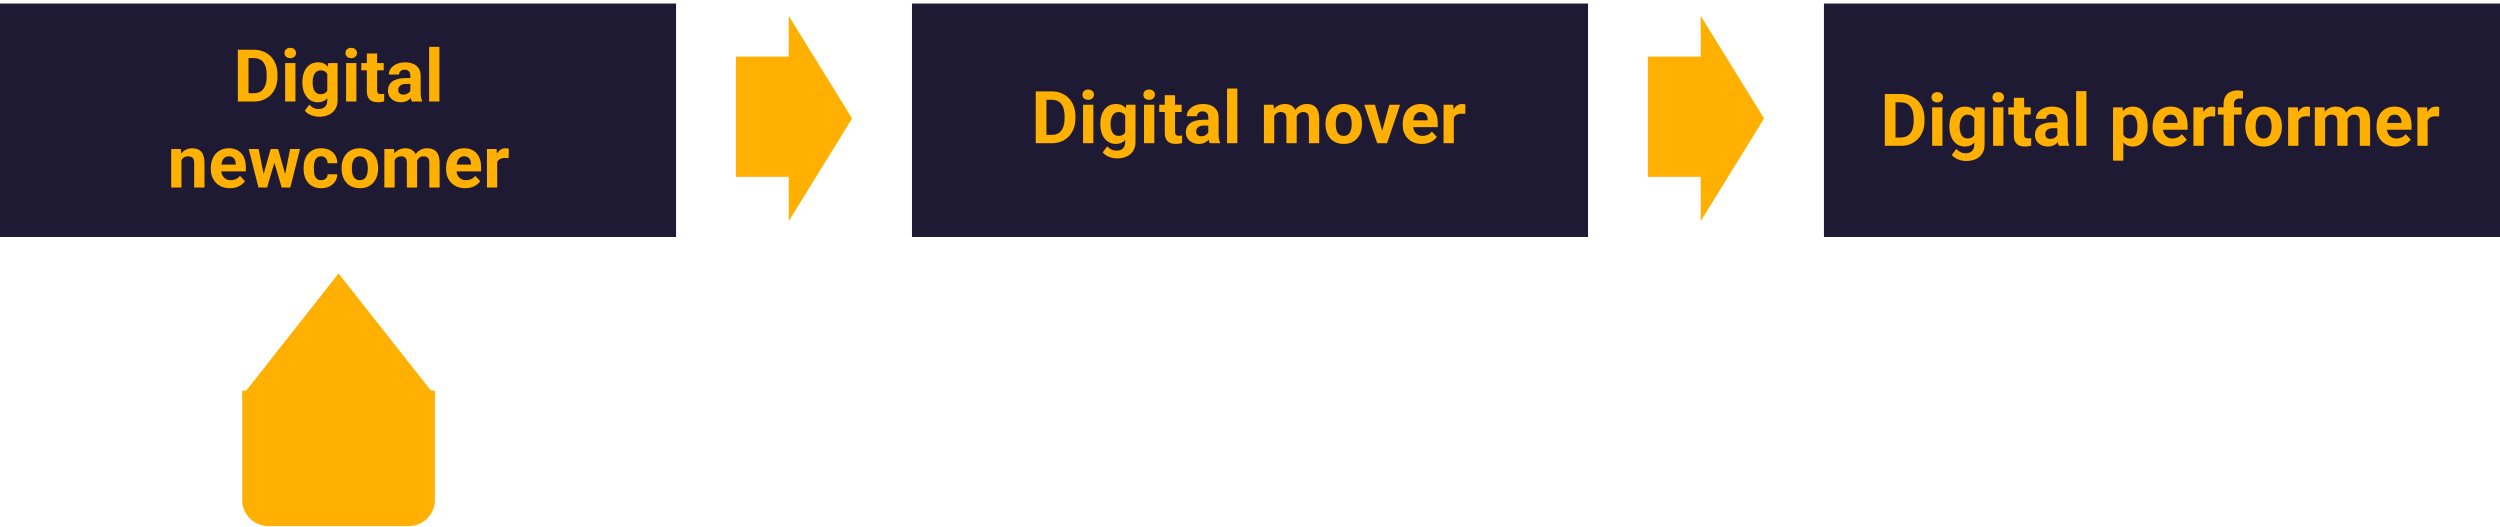
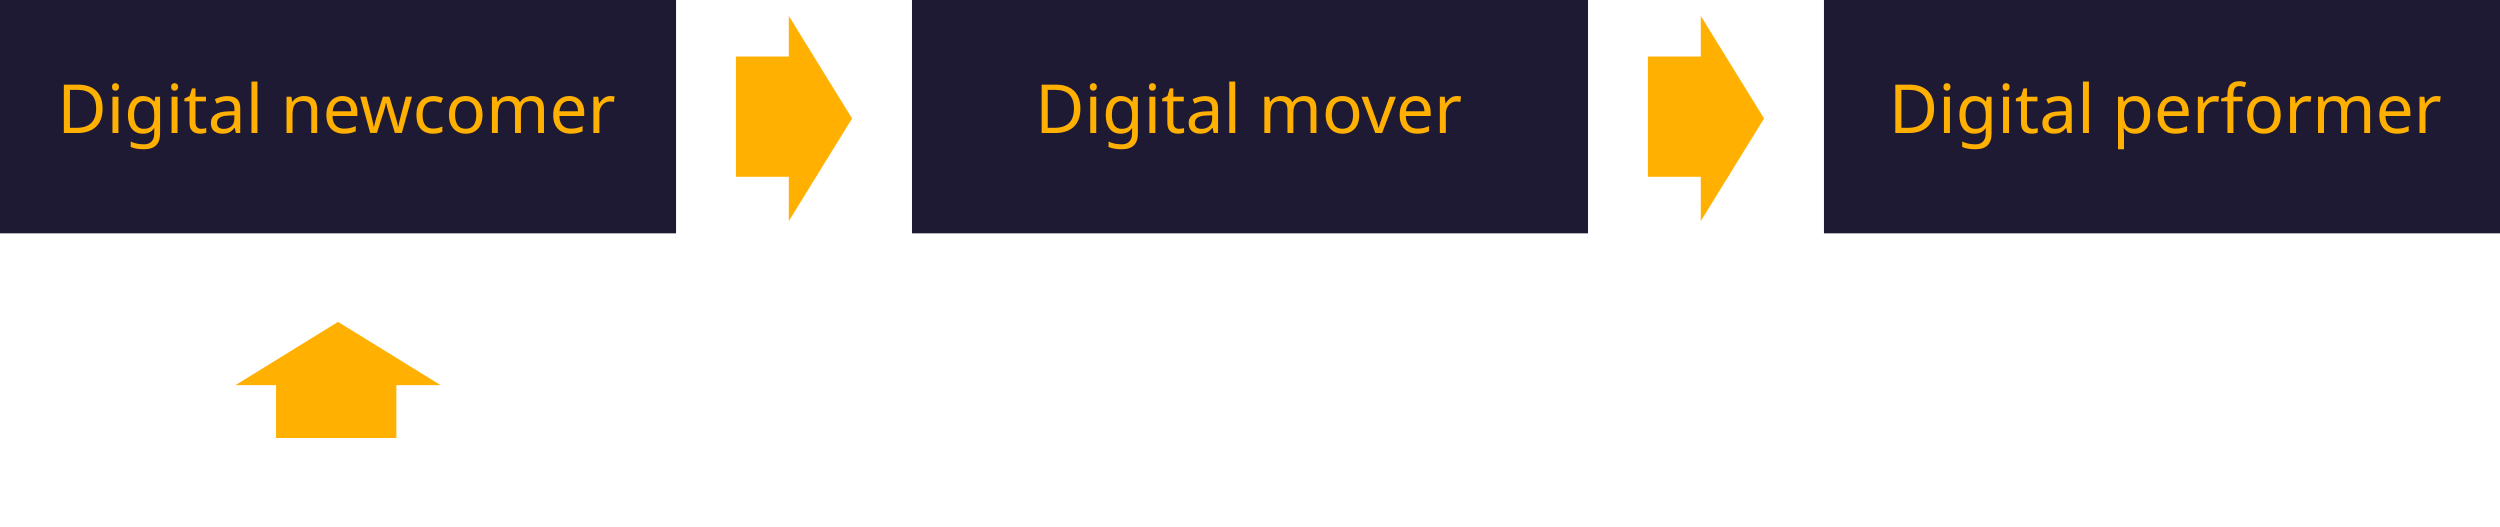
- <svg xmlns="http://www.w3.org/2000/svg" width="960" height="202" viewBox="0 0 960 202" fill="none">
-   <rect y="1.358" width="259.606" height="89.642" fill="#1E1A34" />
-   <rect x="350.197" y="1.358" width="259.606" height="89.642" fill="#1E1A34" />
-   <rect x="700.395" y="1.358" width="259.606" height="89.642" fill="#1E1A34" />
-   <rect x="282.592" y="21.731" width="24.338" height="46.179" fill="#FFB000" />
-   <path d="M327.211 45.5L302.873 84.904V6.096L327.211 45.5Z" fill="#FFB000" />
-   <rect x="632.789" y="21.731" width="24.338" height="46.179" fill="#FFB000" />
-   <path d="M677.408 45.5L653.07 84.904V6.096L677.408 45.5Z" fill="#FFB000" />
-   <path d="M97.434 39H93.1L93.127 35.801H97.434C98.509 35.801 99.416 35.559 100.154 35.076C100.893 34.584 101.449 33.868 101.822 32.93C102.205 31.991 102.396 30.856 102.396 29.525V28.555C102.396 27.534 102.287 26.636 102.068 25.861C101.859 25.087 101.544 24.435 101.125 23.906C100.706 23.378 100.191 22.981 99.58 22.717C98.969 22.443 98.268 22.307 97.475 22.307H93.018V19.094H97.475C98.805 19.094 100.022 19.322 101.125 19.777C102.237 20.224 103.199 20.866 104.01 21.705C104.821 22.544 105.445 23.546 105.883 24.713C106.329 25.87 106.553 27.16 106.553 28.582V29.525C106.553 30.938 106.329 32.228 105.883 33.395C105.445 34.561 104.821 35.564 104.01 36.402C103.208 37.232 102.246 37.874 101.125 38.33C100.013 38.777 98.783 39 97.434 39ZM95.424 19.094V39H91.322V19.094H95.424ZM113.443 24.207V39H109.492V24.207H113.443ZM109.246 20.352C109.246 19.777 109.447 19.303 109.848 18.93C110.249 18.556 110.786 18.369 111.461 18.369C112.126 18.369 112.66 18.556 113.061 18.93C113.471 19.303 113.676 19.777 113.676 20.352C113.676 20.926 113.471 21.4 113.061 21.773C112.66 22.147 112.126 22.334 111.461 22.334C110.786 22.334 110.249 22.147 109.848 21.773C109.447 21.4 109.246 20.926 109.246 20.352ZM126.062 24.207H129.631V38.508C129.631 39.857 129.33 41.001 128.729 41.94C128.136 42.887 127.307 43.603 126.24 44.086C125.174 44.578 123.934 44.824 122.521 44.824C121.902 44.824 121.245 44.742 120.553 44.578C119.869 44.414 119.213 44.159 118.584 43.812C117.964 43.466 117.445 43.029 117.025 42.5L118.762 40.176C119.217 40.704 119.746 41.115 120.348 41.406C120.949 41.707 121.615 41.857 122.344 41.857C123.055 41.857 123.656 41.725 124.148 41.461C124.641 41.206 125.019 40.828 125.283 40.326C125.548 39.834 125.68 39.237 125.68 38.535V27.625L126.062 24.207ZM116.109 31.781V31.494C116.109 30.364 116.246 29.338 116.52 28.418C116.802 27.488 117.199 26.691 117.709 26.025C118.229 25.36 118.857 24.845 119.596 24.48C120.334 24.116 121.168 23.934 122.098 23.934C123.082 23.934 123.907 24.116 124.572 24.48C125.238 24.845 125.785 25.365 126.213 26.039C126.641 26.704 126.974 27.493 127.211 28.404C127.457 29.307 127.648 30.296 127.785 31.371V32C127.648 33.03 127.443 33.987 127.17 34.871C126.896 35.755 126.536 36.53 126.09 37.195C125.643 37.852 125.087 38.362 124.422 38.727C123.766 39.091 122.982 39.273 122.07 39.273C121.159 39.273 120.334 39.087 119.596 38.713C118.867 38.339 118.242 37.815 117.723 37.141C117.203 36.466 116.802 35.673 116.52 34.762C116.246 33.85 116.109 32.857 116.109 31.781ZM120.047 31.494V31.781C120.047 32.392 120.106 32.962 120.225 33.49C120.343 34.019 120.525 34.488 120.771 34.898C121.027 35.3 121.341 35.614 121.715 35.842C122.098 36.06 122.549 36.17 123.068 36.17C123.788 36.17 124.376 36.02 124.832 35.719C125.288 35.409 125.63 34.985 125.857 34.447C126.085 33.91 126.217 33.29 126.254 32.588V30.797C126.236 30.223 126.158 29.708 126.021 29.252C125.885 28.787 125.693 28.391 125.447 28.062C125.201 27.734 124.882 27.479 124.49 27.297C124.098 27.115 123.633 27.023 123.096 27.023C122.576 27.023 122.125 27.142 121.742 27.379C121.368 27.607 121.054 27.921 120.799 28.322C120.553 28.723 120.366 29.197 120.238 29.744C120.111 30.282 120.047 30.865 120.047 31.494ZM136.85 24.207V39H132.898V24.207H136.85ZM132.652 20.352C132.652 19.777 132.853 19.303 133.254 18.93C133.655 18.556 134.193 18.369 134.867 18.369C135.533 18.369 136.066 18.556 136.467 18.93C136.877 19.303 137.082 19.777 137.082 20.352C137.082 20.926 136.877 21.4 136.467 21.773C136.066 22.147 135.533 22.334 134.867 22.334C134.193 22.334 133.655 22.147 133.254 21.773C132.853 21.4 132.652 20.926 132.652 20.352ZM147.35 24.207V26.996H138.736V24.207H147.35ZM140.869 20.557H144.807V34.543C144.807 34.971 144.861 35.3 144.971 35.527C145.089 35.755 145.262 35.915 145.49 36.006C145.718 36.088 146.005 36.129 146.352 36.129C146.598 36.129 146.816 36.12 147.008 36.102C147.208 36.074 147.377 36.047 147.514 36.02L147.527 38.918C147.19 39.027 146.826 39.114 146.434 39.178C146.042 39.242 145.609 39.273 145.135 39.273C144.269 39.273 143.512 39.132 142.865 38.85C142.227 38.558 141.735 38.093 141.389 37.455C141.042 36.817 140.869 35.978 140.869 34.94V20.557ZM157.576 35.664V29.074C157.576 28.6 157.499 28.195 157.344 27.857C157.189 27.511 156.947 27.242 156.619 27.051C156.3 26.859 155.885 26.764 155.375 26.764C154.938 26.764 154.559 26.841 154.24 26.996C153.921 27.142 153.675 27.356 153.502 27.639C153.329 27.912 153.242 28.236 153.242 28.609H149.305C149.305 27.98 149.451 27.384 149.742 26.818C150.034 26.253 150.458 25.756 151.014 25.328C151.57 24.891 152.23 24.549 152.996 24.303C153.771 24.057 154.637 23.934 155.594 23.934C156.742 23.934 157.763 24.125 158.656 24.508C159.549 24.891 160.251 25.465 160.762 26.23C161.281 26.996 161.541 27.953 161.541 29.102V35.432C161.541 36.243 161.591 36.908 161.691 37.428C161.792 37.938 161.938 38.385 162.129 38.768V39H158.15C157.959 38.599 157.813 38.098 157.713 37.496C157.622 36.885 157.576 36.275 157.576 35.664ZM158.096 29.99L158.123 32.219H155.922C155.402 32.219 154.951 32.278 154.568 32.397C154.186 32.515 153.871 32.684 153.625 32.902C153.379 33.112 153.197 33.358 153.078 33.641C152.969 33.923 152.914 34.233 152.914 34.57C152.914 34.908 152.992 35.213 153.146 35.486C153.301 35.751 153.525 35.96 153.816 36.115C154.108 36.261 154.45 36.334 154.842 36.334C155.434 36.334 155.949 36.215 156.387 35.978C156.824 35.742 157.161 35.45 157.398 35.103C157.645 34.757 157.772 34.429 157.781 34.119L158.82 35.787C158.674 36.161 158.474 36.548 158.219 36.949C157.973 37.35 157.658 37.728 157.275 38.084C156.893 38.43 156.432 38.717 155.895 38.945C155.357 39.164 154.719 39.273 153.98 39.273C153.042 39.273 152.189 39.087 151.424 38.713C150.667 38.33 150.066 37.806 149.619 37.141C149.182 36.466 148.963 35.7 148.963 34.844C148.963 34.069 149.109 33.381 149.4 32.779C149.692 32.178 150.12 31.672 150.686 31.262C151.26 30.842 151.975 30.528 152.832 30.318C153.689 30.1 154.682 29.99 155.812 29.99H158.096ZM168.732 18V39H164.781V18H168.732ZM69.68 60.365V72H65.742V57.207H69.434L69.68 60.365ZM69.106 64.084H68.039C68.039 62.99 68.18 62.006 68.463 61.131C68.745 60.247 69.142 59.495 69.652 58.875C70.163 58.246 70.769 57.768 71.471 57.44C72.182 57.102 72.975 56.934 73.85 56.934C74.542 56.934 75.176 57.034 75.75 57.234C76.324 57.435 76.816 57.754 77.227 58.191C77.646 58.629 77.965 59.208 78.184 59.928C78.412 60.648 78.525 61.527 78.525 62.566V72H74.561V62.553C74.561 61.897 74.469 61.386 74.287 61.022C74.105 60.657 73.836 60.402 73.481 60.256C73.134 60.101 72.706 60.023 72.195 60.023C71.667 60.023 71.206 60.128 70.814 60.338C70.432 60.547 70.113 60.839 69.857 61.213C69.611 61.578 69.424 62.006 69.297 62.498C69.169 62.99 69.106 63.519 69.106 64.084ZM88.328 72.273C87.18 72.273 86.15 72.091 85.238 71.727C84.327 71.353 83.552 70.838 82.914 70.182C82.285 69.525 81.802 68.764 81.465 67.898C81.128 67.023 80.959 66.094 80.959 65.109V64.562C80.959 63.441 81.118 62.416 81.438 61.486C81.757 60.557 82.212 59.75 82.805 59.066C83.406 58.383 84.135 57.859 84.992 57.494C85.849 57.12 86.815 56.934 87.891 56.934C88.939 56.934 89.868 57.107 90.68 57.453C91.491 57.8 92.17 58.292 92.717 58.93C93.273 59.568 93.692 60.333 93.975 61.227C94.257 62.111 94.398 63.095 94.398 64.18V65.82H82.641V63.195H90.529V62.895C90.529 62.348 90.429 61.86 90.228 61.432C90.037 60.994 89.745 60.648 89.353 60.393C88.962 60.137 88.46 60.01 87.85 60.01C87.33 60.01 86.883 60.124 86.51 60.352C86.136 60.579 85.831 60.898 85.594 61.309C85.366 61.719 85.193 62.202 85.074 62.758C84.965 63.305 84.91 63.906 84.91 64.562V65.109C84.91 65.702 84.992 66.249 85.156 66.75C85.329 67.251 85.571 67.684 85.881 68.049C86.2 68.413 86.583 68.696 87.029 68.897C87.485 69.097 88 69.197 88.574 69.197C89.285 69.197 89.946 69.061 90.557 68.787C91.176 68.505 91.71 68.081 92.156 67.516L94.07 69.594C93.76 70.04 93.337 70.469 92.799 70.879C92.27 71.289 91.632 71.626 90.885 71.891C90.137 72.146 89.285 72.273 88.328 72.273ZM100.865 68.172L103.941 57.207H106.443L105.637 61.514L102.561 72H100.469L100.865 68.172ZM99.307 57.207L101.508 68.158L101.713 72H99.252L95.506 57.207H99.307ZM109.26 67.981L111.406 57.207H115.221L111.475 72H109.027L109.26 67.981ZM106.785 57.207L109.848 68.09L110.271 72H108.166L105.09 61.527L104.311 57.207H106.785ZM123.314 69.197C123.798 69.197 124.226 69.106 124.6 68.924C124.973 68.732 125.265 68.468 125.475 68.131C125.693 67.784 125.807 67.379 125.816 66.914H129.521C129.512 67.953 129.234 68.878 128.688 69.689C128.141 70.492 127.407 71.125 126.486 71.59C125.566 72.046 124.536 72.273 123.396 72.273C122.248 72.273 121.245 72.082 120.389 71.699C119.541 71.316 118.835 70.788 118.27 70.113C117.704 69.43 117.281 68.637 116.998 67.734C116.715 66.823 116.574 65.848 116.574 64.809V64.412C116.574 63.364 116.715 62.389 116.998 61.486C117.281 60.575 117.704 59.782 118.27 59.107C118.835 58.424 119.541 57.891 120.389 57.508C121.236 57.125 122.23 56.934 123.369 56.934C124.581 56.934 125.643 57.166 126.555 57.631C127.475 58.096 128.195 58.761 128.715 59.627C129.243 60.484 129.512 61.5 129.521 62.676H125.816C125.807 62.184 125.702 61.737 125.502 61.336C125.311 60.935 125.028 60.616 124.654 60.379C124.29 60.133 123.839 60.01 123.301 60.01C122.727 60.01 122.257 60.133 121.893 60.379C121.528 60.616 121.245 60.944 121.045 61.363C120.844 61.773 120.703 62.243 120.621 62.772C120.548 63.291 120.512 63.838 120.512 64.412V64.809C120.512 65.383 120.548 65.934 120.621 66.463C120.694 66.992 120.831 67.461 121.031 67.871C121.241 68.281 121.528 68.605 121.893 68.842C122.257 69.079 122.731 69.197 123.314 69.197ZM131.176 64.754V64.467C131.176 63.382 131.331 62.384 131.641 61.473C131.951 60.552 132.402 59.755 132.994 59.08C133.587 58.406 134.316 57.882 135.182 57.508C136.048 57.125 137.041 56.934 138.162 56.934C139.283 56.934 140.281 57.125 141.156 57.508C142.031 57.882 142.765 58.406 143.357 59.08C143.959 59.755 144.415 60.552 144.725 61.473C145.035 62.384 145.189 63.382 145.189 64.467V64.754C145.189 65.829 145.035 66.828 144.725 67.748C144.415 68.659 143.959 69.457 143.357 70.141C142.765 70.815 142.036 71.339 141.17 71.713C140.304 72.087 139.311 72.273 138.189 72.273C137.068 72.273 136.07 72.087 135.195 71.713C134.329 71.339 133.596 70.815 132.994 70.141C132.402 69.457 131.951 68.659 131.641 67.748C131.331 66.828 131.176 65.829 131.176 64.754ZM135.113 64.467V64.754C135.113 65.374 135.168 65.953 135.277 66.49C135.387 67.028 135.56 67.502 135.797 67.912C136.043 68.313 136.362 68.628 136.754 68.856C137.146 69.083 137.624 69.197 138.189 69.197C138.736 69.197 139.206 69.083 139.598 68.856C139.99 68.628 140.304 68.313 140.541 67.912C140.778 67.502 140.951 67.028 141.061 66.49C141.179 65.953 141.238 65.374 141.238 64.754V64.467C141.238 63.865 141.179 63.3 141.061 62.772C140.951 62.234 140.773 61.76 140.527 61.35C140.29 60.93 139.976 60.602 139.584 60.365C139.192 60.128 138.718 60.01 138.162 60.01C137.606 60.01 137.132 60.128 136.74 60.365C136.357 60.602 136.043 60.93 135.797 61.35C135.56 61.76 135.387 62.234 135.277 62.772C135.168 63.3 135.113 63.865 135.113 64.467ZM151.547 60.27V72H147.596V57.207H151.301L151.547 60.27ZM151 64.084H149.906C149.906 63.054 150.029 62.106 150.275 61.24C150.531 60.365 150.9 59.609 151.383 58.971C151.875 58.324 152.481 57.822 153.201 57.467C153.921 57.111 154.755 56.934 155.703 56.934C156.359 56.934 156.961 57.034 157.508 57.234C158.055 57.426 158.524 57.731 158.916 58.15C159.317 58.56 159.627 59.098 159.846 59.764C160.064 60.42 160.174 61.208 160.174 62.129V72H156.236V62.566C156.236 61.892 156.145 61.372 155.963 61.008C155.781 60.643 155.521 60.388 155.184 60.242C154.855 60.096 154.459 60.023 153.994 60.023C153.484 60.023 153.037 60.128 152.654 60.338C152.281 60.547 151.971 60.839 151.725 61.213C151.479 61.578 151.296 62.006 151.178 62.498C151.059 62.99 151 63.519 151 64.084ZM159.805 63.633L158.396 63.81C158.396 62.844 158.515 61.947 158.752 61.117C158.998 60.288 159.358 59.559 159.832 58.93C160.315 58.301 160.912 57.813 161.623 57.467C162.334 57.111 163.154 56.934 164.084 56.934C164.795 56.934 165.442 57.038 166.025 57.248C166.609 57.449 167.105 57.772 167.516 58.219C167.935 58.656 168.254 59.23 168.473 59.941C168.701 60.652 168.814 61.523 168.814 62.553V72H164.863V62.553C164.863 61.869 164.772 61.35 164.59 60.994C164.417 60.63 164.161 60.379 163.824 60.242C163.496 60.096 163.104 60.023 162.648 60.023C162.174 60.023 161.76 60.119 161.404 60.31C161.049 60.493 160.753 60.748 160.516 61.076C160.279 61.404 160.101 61.787 159.982 62.225C159.864 62.653 159.805 63.122 159.805 63.633ZM178.672 72.273C177.523 72.273 176.493 72.091 175.582 71.727C174.671 71.353 173.896 70.838 173.258 70.182C172.629 69.525 172.146 68.764 171.809 67.898C171.471 67.023 171.303 66.094 171.303 65.109V64.562C171.303 63.441 171.462 62.416 171.781 61.486C172.1 60.557 172.556 59.75 173.148 59.066C173.75 58.383 174.479 57.859 175.336 57.494C176.193 57.12 177.159 56.934 178.234 56.934C179.283 56.934 180.212 57.107 181.023 57.453C181.835 57.8 182.514 58.292 183.061 58.93C183.617 59.568 184.036 60.333 184.318 61.227C184.601 62.111 184.742 63.095 184.742 64.18V65.82H172.984V63.195H180.873V62.895C180.873 62.348 180.773 61.86 180.572 61.432C180.381 60.994 180.089 60.648 179.697 60.393C179.305 60.137 178.804 60.01 178.193 60.01C177.674 60.01 177.227 60.124 176.854 60.352C176.48 60.579 176.174 60.898 175.938 61.309C175.71 61.719 175.536 62.202 175.418 62.758C175.309 63.305 175.254 63.906 175.254 64.562V65.109C175.254 65.702 175.336 66.249 175.5 66.75C175.673 67.251 175.915 67.684 176.225 68.049C176.544 68.413 176.926 68.696 177.373 68.897C177.829 69.097 178.344 69.197 178.918 69.197C179.629 69.197 180.29 69.061 180.9 68.787C181.52 68.505 182.053 68.081 182.5 67.516L184.414 69.594C184.104 70.04 183.68 70.469 183.143 70.879C182.614 71.289 181.976 71.626 181.229 71.891C180.481 72.146 179.629 72.273 178.672 72.273ZM190.922 60.434V72H186.984V57.207H190.689L190.922 60.434ZM195.379 57.111L195.311 60.762C195.119 60.734 194.887 60.712 194.613 60.693C194.349 60.666 194.107 60.652 193.889 60.652C193.333 60.652 192.85 60.725 192.439 60.871C192.038 61.008 191.701 61.213 191.428 61.486C191.163 61.76 190.963 62.092 190.826 62.484C190.699 62.876 190.626 63.323 190.607 63.824L189.814 63.578C189.814 62.621 189.91 61.742 190.102 60.94C190.293 60.128 190.571 59.422 190.936 58.82C191.309 58.219 191.765 57.754 192.303 57.426C192.84 57.098 193.456 56.934 194.148 56.934C194.367 56.934 194.59 56.952 194.818 56.988C195.046 57.016 195.233 57.057 195.379 57.111Z" fill="#FFB000" />
-   <path d="M403.84 55H399.506L399.533 51.801H403.84C404.915 51.801 405.822 51.559 406.561 51.076C407.299 50.584 407.855 49.868 408.229 48.93C408.611 47.991 408.803 46.856 408.803 45.525V44.555C408.803 43.534 408.693 42.636 408.475 41.861C408.265 41.087 407.951 40.435 407.531 39.906C407.112 39.378 406.597 38.981 405.986 38.717C405.376 38.443 404.674 38.307 403.881 38.307H399.424V35.094H403.881C405.212 35.094 406.428 35.322 407.531 35.777C408.643 36.224 409.605 36.867 410.416 37.705C411.227 38.544 411.852 39.546 412.289 40.713C412.736 41.87 412.959 43.16 412.959 44.582V45.525C412.959 46.938 412.736 48.228 412.289 49.395C411.852 50.561 411.227 51.564 410.416 52.402C409.614 53.232 408.652 53.874 407.531 54.33C406.419 54.777 405.189 55 403.84 55ZM401.83 35.094V55H397.729V35.094H401.83ZM419.85 40.207V55H415.898V40.207H419.85ZM415.652 36.352C415.652 35.777 415.853 35.303 416.254 34.93C416.655 34.556 417.193 34.369 417.867 34.369C418.533 34.369 419.066 34.556 419.467 34.93C419.877 35.303 420.082 35.777 420.082 36.352C420.082 36.926 419.877 37.4 419.467 37.773C419.066 38.147 418.533 38.334 417.867 38.334C417.193 38.334 416.655 38.147 416.254 37.773C415.853 37.4 415.652 36.926 415.652 36.352ZM432.469 40.207H436.037V54.508C436.037 55.857 435.736 57.001 435.135 57.94C434.542 58.887 433.713 59.603 432.646 60.086C431.58 60.578 430.34 60.824 428.928 60.824C428.308 60.824 427.652 60.742 426.959 60.578C426.275 60.414 425.619 60.159 424.99 59.812C424.37 59.466 423.851 59.029 423.432 58.5L425.168 56.176C425.624 56.704 426.152 57.115 426.754 57.406C427.355 57.707 428.021 57.857 428.75 57.857C429.461 57.857 430.062 57.725 430.555 57.461C431.047 57.206 431.425 56.828 431.689 56.326C431.954 55.834 432.086 55.237 432.086 54.535V43.625L432.469 40.207ZM422.516 47.781V47.494C422.516 46.364 422.652 45.339 422.926 44.418C423.208 43.488 423.605 42.691 424.115 42.025C424.635 41.36 425.264 40.845 426.002 40.48C426.74 40.116 427.574 39.934 428.504 39.934C429.488 39.934 430.313 40.116 430.979 40.48C431.644 40.845 432.191 41.365 432.619 42.039C433.048 42.704 433.38 43.493 433.617 44.404C433.863 45.307 434.055 46.296 434.191 47.371V48C434.055 49.03 433.85 49.987 433.576 50.871C433.303 51.755 432.943 52.53 432.496 53.195C432.049 53.852 431.493 54.362 430.828 54.727C430.172 55.091 429.388 55.273 428.477 55.273C427.565 55.273 426.74 55.087 426.002 54.713C425.273 54.339 424.648 53.815 424.129 53.141C423.609 52.466 423.208 51.673 422.926 50.762C422.652 49.85 422.516 48.857 422.516 47.781ZM426.453 47.494V47.781C426.453 48.392 426.512 48.962 426.631 49.49C426.749 50.019 426.932 50.488 427.178 50.898C427.433 51.3 427.747 51.614 428.121 51.842C428.504 52.06 428.955 52.17 429.475 52.17C430.195 52.17 430.783 52.02 431.238 51.719C431.694 51.409 432.036 50.985 432.264 50.447C432.492 49.91 432.624 49.29 432.66 48.588V46.797C432.642 46.223 432.564 45.708 432.428 45.252C432.291 44.787 432.1 44.391 431.854 44.062C431.607 43.734 431.288 43.479 430.896 43.297C430.505 43.115 430.04 43.023 429.502 43.023C428.982 43.023 428.531 43.142 428.148 43.379C427.775 43.607 427.46 43.921 427.205 44.322C426.959 44.723 426.772 45.197 426.645 45.744C426.517 46.282 426.453 46.865 426.453 47.494ZM443.256 40.207V55H439.305V40.207H443.256ZM439.059 36.352C439.059 35.777 439.259 35.303 439.66 34.93C440.061 34.556 440.599 34.369 441.273 34.369C441.939 34.369 442.472 34.556 442.873 34.93C443.283 35.303 443.488 35.777 443.488 36.352C443.488 36.926 443.283 37.4 442.873 37.773C442.472 38.147 441.939 38.334 441.273 38.334C440.599 38.334 440.061 38.147 439.66 37.773C439.259 37.4 439.059 36.926 439.059 36.352ZM453.756 40.207V42.996H445.143V40.207H453.756ZM447.275 36.557H451.213V50.543C451.213 50.971 451.268 51.3 451.377 51.527C451.495 51.755 451.669 51.915 451.896 52.006C452.124 52.088 452.411 52.129 452.758 52.129C453.004 52.129 453.223 52.12 453.414 52.102C453.615 52.074 453.783 52.047 453.92 52.02L453.934 54.918C453.596 55.027 453.232 55.114 452.84 55.178C452.448 55.242 452.015 55.273 451.541 55.273C450.675 55.273 449.919 55.132 449.271 54.85C448.633 54.558 448.141 54.093 447.795 53.455C447.449 52.817 447.275 51.978 447.275 50.94V36.557ZM463.982 51.664V45.074C463.982 44.6 463.905 44.195 463.75 43.857C463.595 43.511 463.354 43.242 463.025 43.051C462.706 42.859 462.292 42.764 461.781 42.764C461.344 42.764 460.965 42.841 460.646 42.996C460.327 43.142 460.081 43.356 459.908 43.639C459.735 43.912 459.648 44.236 459.648 44.609H455.711C455.711 43.98 455.857 43.383 456.148 42.818C456.44 42.253 456.864 41.757 457.42 41.328C457.976 40.891 458.637 40.549 459.402 40.303C460.177 40.057 461.043 39.934 462 39.934C463.148 39.934 464.169 40.125 465.062 40.508C465.956 40.891 466.658 41.465 467.168 42.23C467.688 42.996 467.947 43.953 467.947 45.102V51.432C467.947 52.243 467.997 52.908 468.098 53.428C468.198 53.938 468.344 54.385 468.535 54.768V55H464.557C464.365 54.599 464.219 54.098 464.119 53.496C464.028 52.885 463.982 52.275 463.982 51.664ZM464.502 45.99L464.529 48.219H462.328C461.809 48.219 461.357 48.278 460.975 48.397C460.592 48.515 460.277 48.684 460.031 48.902C459.785 49.112 459.603 49.358 459.484 49.641C459.375 49.923 459.32 50.233 459.32 50.57C459.32 50.908 459.398 51.213 459.553 51.486C459.708 51.751 459.931 51.96 460.223 52.115C460.514 52.261 460.856 52.334 461.248 52.334C461.84 52.334 462.355 52.215 462.793 51.978C463.23 51.742 463.568 51.45 463.805 51.103C464.051 50.757 464.178 50.429 464.188 50.119L465.227 51.787C465.081 52.161 464.88 52.548 464.625 52.949C464.379 53.35 464.064 53.728 463.682 54.084C463.299 54.43 462.839 54.717 462.301 54.945C461.763 55.164 461.125 55.273 460.387 55.273C459.448 55.273 458.596 55.087 457.83 54.713C457.074 54.33 456.472 53.806 456.025 53.141C455.588 52.466 455.369 51.7 455.369 50.844C455.369 50.069 455.515 49.381 455.807 48.779C456.098 48.178 456.527 47.672 457.092 47.262C457.666 46.842 458.382 46.528 459.238 46.318C460.095 46.1 461.089 45.99 462.219 45.99H464.502ZM475.139 34V55H471.188V34H475.139ZM489.303 43.27V55H485.352V40.207H489.057L489.303 43.27ZM488.756 47.084H487.662C487.662 46.054 487.785 45.106 488.031 44.24C488.286 43.365 488.656 42.609 489.139 41.971C489.631 41.324 490.237 40.822 490.957 40.467C491.677 40.111 492.511 39.934 493.459 39.934C494.115 39.934 494.717 40.034 495.264 40.234C495.811 40.426 496.28 40.731 496.672 41.15C497.073 41.56 497.383 42.098 497.602 42.764C497.82 43.42 497.93 44.208 497.93 45.129V55H493.992V45.566C493.992 44.892 493.901 44.372 493.719 44.008C493.536 43.643 493.277 43.388 492.939 43.242C492.611 43.096 492.215 43.023 491.75 43.023C491.24 43.023 490.793 43.128 490.41 43.338C490.036 43.547 489.727 43.839 489.48 44.213C489.234 44.578 489.052 45.006 488.934 45.498C488.815 45.99 488.756 46.519 488.756 47.084ZM497.561 46.633L496.152 46.81C496.152 45.844 496.271 44.947 496.508 44.117C496.754 43.288 497.114 42.559 497.588 41.93C498.071 41.301 498.668 40.813 499.379 40.467C500.09 40.111 500.91 39.934 501.84 39.934C502.551 39.934 503.198 40.038 503.781 40.248C504.365 40.449 504.861 40.772 505.271 41.219C505.691 41.656 506.01 42.23 506.229 42.941C506.456 43.652 506.57 44.523 506.57 45.553V55H502.619V45.553C502.619 44.869 502.528 44.35 502.346 43.994C502.173 43.63 501.917 43.379 501.58 43.242C501.252 43.096 500.86 43.023 500.404 43.023C499.93 43.023 499.516 43.119 499.16 43.31C498.805 43.493 498.508 43.748 498.271 44.076C498.035 44.404 497.857 44.787 497.738 45.225C497.62 45.653 497.561 46.122 497.561 46.633ZM508.99 47.754V47.467C508.99 46.382 509.145 45.384 509.455 44.473C509.765 43.552 510.216 42.755 510.809 42.08C511.401 41.406 512.13 40.882 512.996 40.508C513.862 40.125 514.855 39.934 515.977 39.934C517.098 39.934 518.096 40.125 518.971 40.508C519.846 40.882 520.579 41.406 521.172 42.08C521.773 42.755 522.229 43.552 522.539 44.473C522.849 45.384 523.004 46.382 523.004 47.467V47.754C523.004 48.829 522.849 49.828 522.539 50.748C522.229 51.66 521.773 52.457 521.172 53.141C520.579 53.815 519.85 54.339 518.984 54.713C518.118 55.087 517.125 55.273 516.004 55.273C514.883 55.273 513.885 55.087 513.01 54.713C512.144 54.339 511.41 53.815 510.809 53.141C510.216 52.457 509.765 51.66 509.455 50.748C509.145 49.828 508.99 48.829 508.99 47.754ZM512.928 47.467V47.754C512.928 48.374 512.982 48.953 513.092 49.49C513.201 50.028 513.374 50.502 513.611 50.912C513.857 51.313 514.176 51.628 514.568 51.855C514.96 52.083 515.439 52.197 516.004 52.197C516.551 52.197 517.02 52.083 517.412 51.855C517.804 51.628 518.118 51.313 518.355 50.912C518.592 50.502 518.766 50.028 518.875 49.49C518.993 48.953 519.053 48.374 519.053 47.754V47.467C519.053 46.865 518.993 46.3 518.875 45.772C518.766 45.234 518.588 44.76 518.342 44.35C518.105 43.93 517.79 43.602 517.398 43.365C517.007 43.128 516.533 43.01 515.977 43.01C515.421 43.01 514.947 43.128 514.555 43.365C514.172 43.602 513.857 43.93 513.611 44.35C513.374 44.76 513.201 45.234 513.092 45.772C512.982 46.3 512.928 46.865 512.928 47.467ZM530.236 52.129L533.518 40.207H537.633L532.643 55H530.154L530.236 52.129ZM527.98 40.207L531.275 52.143L531.344 55H528.842L523.852 40.207H527.98ZM546.014 55.273C544.865 55.273 543.835 55.091 542.924 54.727C542.012 54.353 541.238 53.838 540.6 53.182C539.971 52.525 539.488 51.764 539.15 50.898C538.813 50.023 538.645 49.094 538.645 48.109V47.562C538.645 46.441 538.804 45.416 539.123 44.486C539.442 43.557 539.898 42.75 540.49 42.066C541.092 41.383 541.821 40.859 542.678 40.494C543.535 40.12 544.501 39.934 545.576 39.934C546.624 39.934 547.554 40.107 548.365 40.453C549.176 40.8 549.855 41.292 550.402 41.93C550.958 42.568 551.378 43.333 551.66 44.227C551.943 45.111 552.084 46.095 552.084 47.18V48.82H540.326V46.195H548.215V45.895C548.215 45.348 548.115 44.86 547.914 44.432C547.723 43.994 547.431 43.648 547.039 43.393C546.647 43.137 546.146 43.01 545.535 43.01C545.016 43.01 544.569 43.124 544.195 43.352C543.822 43.579 543.516 43.898 543.279 44.309C543.051 44.719 542.878 45.202 542.76 45.758C542.65 46.305 542.596 46.906 542.596 47.562V48.109C542.596 48.702 542.678 49.249 542.842 49.75C543.015 50.251 543.257 50.684 543.566 51.049C543.885 51.413 544.268 51.696 544.715 51.897C545.171 52.097 545.686 52.197 546.26 52.197C546.971 52.197 547.632 52.06 548.242 51.787C548.862 51.505 549.395 51.081 549.842 50.516L551.756 52.594C551.446 53.04 551.022 53.469 550.484 53.879C549.956 54.289 549.318 54.626 548.57 54.891C547.823 55.146 546.971 55.273 546.014 55.273ZM558.264 43.434V55H554.326V40.207H558.031L558.264 43.434ZM562.721 40.111L562.652 43.762C562.461 43.734 562.229 43.712 561.955 43.693C561.691 43.666 561.449 43.652 561.23 43.652C560.674 43.652 560.191 43.725 559.781 43.871C559.38 44.008 559.043 44.213 558.77 44.486C558.505 44.76 558.305 45.092 558.168 45.484C558.04 45.876 557.967 46.323 557.949 46.824L557.156 46.578C557.156 45.621 557.252 44.742 557.443 43.94C557.635 43.128 557.913 42.422 558.277 41.82C558.651 41.219 559.107 40.754 559.645 40.426C560.182 40.098 560.798 39.934 561.49 39.934C561.709 39.934 561.932 39.952 562.16 39.988C562.388 40.016 562.575 40.057 562.721 40.111Z" fill="#FFB000" />
-   <path d="M729.887 56H725.553L725.58 52.801H729.887C730.962 52.801 731.869 52.559 732.607 52.076C733.346 51.584 733.902 50.868 734.275 49.93C734.658 48.991 734.85 47.856 734.85 46.525V45.555C734.85 44.534 734.74 43.636 734.521 42.861C734.312 42.087 733.997 41.435 733.578 40.906C733.159 40.378 732.644 39.981 732.033 39.717C731.423 39.443 730.721 39.307 729.928 39.307H725.471V36.094H729.928C731.258 36.094 732.475 36.322 733.578 36.777C734.69 37.224 735.652 37.867 736.463 38.705C737.274 39.544 737.898 40.546 738.336 41.713C738.783 42.87 739.006 44.16 739.006 45.582V46.525C739.006 47.938 738.783 49.228 738.336 50.395C737.898 51.561 737.274 52.564 736.463 53.402C735.661 54.232 734.699 54.874 733.578 55.33C732.466 55.777 731.236 56 729.887 56ZM727.877 36.094V56H723.775V36.094H727.877ZM745.896 41.207V56H741.945V41.207H745.896ZM741.699 37.352C741.699 36.777 741.9 36.303 742.301 35.93C742.702 35.556 743.24 35.369 743.914 35.369C744.579 35.369 745.113 35.556 745.514 35.93C745.924 36.303 746.129 36.777 746.129 37.352C746.129 37.926 745.924 38.4 745.514 38.773C745.113 39.147 744.579 39.334 743.914 39.334C743.24 39.334 742.702 39.147 742.301 38.773C741.9 38.4 741.699 37.926 741.699 37.352ZM758.516 41.207H762.084V55.508C762.084 56.857 761.783 58.001 761.182 58.94C760.589 59.887 759.76 60.603 758.693 61.086C757.627 61.578 756.387 61.824 754.975 61.824C754.355 61.824 753.699 61.742 753.006 61.578C752.322 61.414 751.666 61.159 751.037 60.812C750.417 60.466 749.898 60.029 749.479 59.5L751.215 57.176C751.671 57.704 752.199 58.115 752.801 58.406C753.402 58.707 754.068 58.857 754.797 58.857C755.508 58.857 756.109 58.725 756.602 58.461C757.094 58.206 757.472 57.828 757.736 57.326C758.001 56.834 758.133 56.237 758.133 55.535V44.625L758.516 41.207ZM748.562 48.781V48.494C748.562 47.364 748.699 46.339 748.973 45.418C749.255 44.488 749.652 43.691 750.162 43.025C750.682 42.36 751.311 41.845 752.049 41.48C752.787 41.116 753.621 40.934 754.551 40.934C755.535 40.934 756.36 41.116 757.025 41.48C757.691 41.845 758.238 42.365 758.666 43.039C759.094 43.704 759.427 44.493 759.664 45.404C759.91 46.307 760.102 47.296 760.238 48.371V49C760.102 50.03 759.896 50.987 759.623 51.871C759.35 52.755 758.99 53.53 758.543 54.195C758.096 54.852 757.54 55.362 756.875 55.727C756.219 56.091 755.435 56.273 754.523 56.273C753.612 56.273 752.787 56.087 752.049 55.713C751.32 55.339 750.695 54.815 750.176 54.141C749.656 53.466 749.255 52.673 748.973 51.762C748.699 50.85 748.562 49.857 748.562 48.781ZM752.5 48.494V48.781C752.5 49.392 752.559 49.962 752.678 50.49C752.796 51.019 752.979 51.488 753.225 51.898C753.48 52.3 753.794 52.614 754.168 52.842C754.551 53.06 755.002 53.17 755.521 53.17C756.242 53.17 756.829 53.02 757.285 52.719C757.741 52.409 758.083 51.985 758.311 51.447C758.538 50.91 758.671 50.29 758.707 49.588V47.797C758.689 47.223 758.611 46.708 758.475 46.252C758.338 45.787 758.146 45.391 757.9 45.062C757.654 44.734 757.335 44.479 756.943 44.297C756.551 44.115 756.087 44.023 755.549 44.023C755.029 44.023 754.578 44.142 754.195 44.379C753.822 44.607 753.507 44.921 753.252 45.322C753.006 45.723 752.819 46.197 752.691 46.744C752.564 47.282 752.5 47.865 752.5 48.494ZM769.303 41.207V56H765.352V41.207H769.303ZM765.105 37.352C765.105 36.777 765.306 36.303 765.707 35.93C766.108 35.556 766.646 35.369 767.32 35.369C767.986 35.369 768.519 35.556 768.92 35.93C769.33 36.303 769.535 36.777 769.535 37.352C769.535 37.926 769.33 38.4 768.92 38.773C768.519 39.147 767.986 39.334 767.32 39.334C766.646 39.334 766.108 39.147 765.707 38.773C765.306 38.4 765.105 37.926 765.105 37.352ZM779.803 41.207V43.996H771.189V41.207H779.803ZM773.322 37.557H777.26V51.543C777.26 51.971 777.314 52.3 777.424 52.527C777.542 52.755 777.715 52.915 777.943 53.006C778.171 53.088 778.458 53.129 778.805 53.129C779.051 53.129 779.27 53.12 779.461 53.102C779.661 53.074 779.83 53.047 779.967 53.02L779.98 55.918C779.643 56.027 779.279 56.114 778.887 56.178C778.495 56.242 778.062 56.273 777.588 56.273C776.722 56.273 775.965 56.132 775.318 55.85C774.68 55.558 774.188 55.093 773.842 54.455C773.495 53.817 773.322 52.978 773.322 51.94V37.557ZM790.029 52.664V46.074C790.029 45.6 789.952 45.195 789.797 44.857C789.642 44.511 789.4 44.242 789.072 44.051C788.753 43.859 788.339 43.764 787.828 43.764C787.391 43.764 787.012 43.841 786.693 43.996C786.374 44.142 786.128 44.356 785.955 44.639C785.782 44.912 785.695 45.236 785.695 45.609H781.758C781.758 44.98 781.904 44.383 782.195 43.818C782.487 43.253 782.911 42.757 783.467 42.328C784.023 41.891 784.684 41.549 785.449 41.303C786.224 41.057 787.09 40.934 788.047 40.934C789.195 40.934 790.216 41.125 791.109 41.508C792.003 41.891 792.704 42.465 793.215 43.23C793.734 43.996 793.994 44.953 793.994 46.102V52.432C793.994 53.243 794.044 53.908 794.145 54.428C794.245 54.938 794.391 55.385 794.582 55.768V56H790.604C790.412 55.599 790.266 55.098 790.166 54.496C790.075 53.885 790.029 53.275 790.029 52.664ZM790.549 46.99L790.576 49.219H788.375C787.855 49.219 787.404 49.278 787.021 49.397C786.639 49.515 786.324 49.684 786.078 49.902C785.832 50.112 785.65 50.358 785.531 50.641C785.422 50.923 785.367 51.233 785.367 51.57C785.367 51.908 785.445 52.213 785.6 52.486C785.755 52.751 785.978 52.96 786.27 53.115C786.561 53.261 786.903 53.334 787.295 53.334C787.887 53.334 788.402 53.215 788.84 52.978C789.277 52.742 789.615 52.45 789.852 52.103C790.098 51.757 790.225 51.429 790.234 51.119L791.273 52.787C791.128 53.161 790.927 53.548 790.672 53.949C790.426 54.35 790.111 54.728 789.729 55.084C789.346 55.43 788.885 55.717 788.348 55.945C787.81 56.164 787.172 56.273 786.434 56.273C785.495 56.273 784.643 56.087 783.877 55.713C783.12 55.33 782.519 54.806 782.072 54.141C781.635 53.466 781.416 52.7 781.416 51.844C781.416 51.069 781.562 50.381 781.854 49.779C782.145 49.178 782.574 48.672 783.139 48.262C783.713 47.842 784.428 47.528 785.285 47.318C786.142 47.1 787.135 46.99 788.266 46.99H790.549ZM801.186 35V56H797.234V35H801.186ZM815.35 44.051V61.688H811.412V41.207H815.062L815.35 44.051ZM824.715 48.44V48.727C824.715 49.802 824.587 50.8 824.332 51.721C824.086 52.641 823.721 53.443 823.238 54.127C822.755 54.801 822.154 55.33 821.434 55.713C820.723 56.087 819.902 56.273 818.973 56.273C818.07 56.273 817.286 56.091 816.621 55.727C815.956 55.362 815.395 54.852 814.939 54.195C814.493 53.53 814.133 52.76 813.859 51.885C813.586 51.01 813.376 50.071 813.23 49.068V48.316C813.376 47.241 813.586 46.257 813.859 45.363C814.133 44.461 814.493 43.682 814.939 43.025C815.395 42.36 815.951 41.845 816.607 41.48C817.273 41.116 818.052 40.934 818.945 40.934C819.884 40.934 820.709 41.111 821.42 41.467C822.14 41.822 822.742 42.333 823.225 42.998C823.717 43.663 824.086 44.456 824.332 45.377C824.587 46.297 824.715 47.318 824.715 48.44ZM820.764 48.727V48.44C820.764 47.81 820.709 47.232 820.6 46.703C820.499 46.165 820.335 45.696 820.107 45.295C819.889 44.894 819.597 44.584 819.232 44.365C818.877 44.137 818.444 44.023 817.934 44.023C817.396 44.023 816.936 44.11 816.553 44.283C816.179 44.456 815.874 44.707 815.637 45.035C815.4 45.363 815.222 45.755 815.104 46.211C814.985 46.667 814.912 47.182 814.885 47.756V49.656C814.93 50.331 815.058 50.937 815.268 51.475C815.477 52.003 815.801 52.422 816.238 52.732C816.676 53.042 817.25 53.197 817.961 53.197C818.48 53.197 818.918 53.083 819.273 52.855C819.629 52.618 819.916 52.295 820.135 51.885C820.363 51.475 820.522 51.001 820.613 50.463C820.714 49.925 820.764 49.346 820.764 48.727ZM833.971 56.273C832.822 56.273 831.792 56.091 830.881 55.727C829.969 55.353 829.195 54.838 828.557 54.182C827.928 53.525 827.445 52.764 827.107 51.898C826.77 51.023 826.602 50.094 826.602 49.109V48.562C826.602 47.441 826.761 46.416 827.08 45.486C827.399 44.557 827.855 43.75 828.447 43.066C829.049 42.383 829.778 41.859 830.635 41.494C831.492 41.12 832.458 40.934 833.533 40.934C834.581 40.934 835.511 41.107 836.322 41.453C837.133 41.8 837.812 42.292 838.359 42.93C838.915 43.568 839.335 44.333 839.617 45.227C839.9 46.111 840.041 47.095 840.041 48.18V49.82H828.283V47.195H836.172V46.895C836.172 46.348 836.072 45.86 835.871 45.432C835.68 44.994 835.388 44.648 834.996 44.393C834.604 44.137 834.103 44.01 833.492 44.01C832.973 44.01 832.526 44.124 832.152 44.352C831.779 44.579 831.473 44.898 831.236 45.309C831.008 45.719 830.835 46.202 830.717 46.758C830.607 47.305 830.553 47.906 830.553 48.562V49.109C830.553 49.702 830.635 50.249 830.799 50.75C830.972 51.251 831.214 51.684 831.523 52.049C831.842 52.413 832.225 52.696 832.672 52.897C833.128 53.097 833.643 53.197 834.217 53.197C834.928 53.197 835.589 53.06 836.199 52.787C836.819 52.505 837.352 52.081 837.799 51.516L839.713 53.594C839.403 54.04 838.979 54.469 838.441 54.879C837.913 55.289 837.275 55.626 836.527 55.891C835.78 56.146 834.928 56.273 833.971 56.273ZM846.221 44.434V56H842.283V41.207H845.988L846.221 44.434ZM850.678 41.111L850.609 44.762C850.418 44.734 850.186 44.712 849.912 44.693C849.648 44.666 849.406 44.652 849.188 44.652C848.632 44.652 848.148 44.725 847.738 44.871C847.337 45.008 847 45.213 846.727 45.486C846.462 45.76 846.262 46.092 846.125 46.484C845.997 46.876 845.924 47.323 845.906 47.824L845.113 47.578C845.113 46.621 845.209 45.742 845.4 44.94C845.592 44.128 845.87 43.422 846.234 42.82C846.608 42.219 847.064 41.754 847.602 41.426C848.139 41.098 848.755 40.934 849.447 40.934C849.666 40.934 849.889 40.952 850.117 40.988C850.345 41.016 850.532 41.057 850.678 41.111ZM857.828 56H853.863V39.895C853.863 38.773 854.082 37.83 854.52 37.065C854.966 36.29 855.59 35.706 856.393 35.315C857.204 34.913 858.165 34.713 859.277 34.713C859.642 34.713 859.993 34.74 860.33 34.795C860.667 34.84 860.995 34.9 861.314 34.973L861.273 37.94C861.1 37.894 860.918 37.862 860.727 37.844C860.535 37.825 860.312 37.816 860.057 37.816C859.583 37.816 859.177 37.898 858.84 38.062C858.512 38.217 858.261 38.45 858.088 38.76C857.915 39.07 857.828 39.448 857.828 39.895V56ZM860.781 41.207V43.996H851.662V41.207H860.781ZM862.217 48.754V48.467C862.217 47.382 862.372 46.384 862.682 45.473C862.992 44.552 863.443 43.755 864.035 43.08C864.628 42.406 865.357 41.882 866.223 41.508C867.089 41.125 868.082 40.934 869.203 40.934C870.324 40.934 871.322 41.125 872.197 41.508C873.072 41.882 873.806 42.406 874.398 43.08C875 43.755 875.456 44.552 875.766 45.473C876.076 46.384 876.23 47.382 876.23 48.467V48.754C876.23 49.829 876.076 50.828 875.766 51.748C875.456 52.66 875 53.457 874.398 54.141C873.806 54.815 873.077 55.339 872.211 55.713C871.345 56.087 870.352 56.273 869.23 56.273C868.109 56.273 867.111 56.087 866.236 55.713C865.37 55.339 864.637 54.815 864.035 54.141C863.443 53.457 862.992 52.66 862.682 51.748C862.372 50.828 862.217 49.829 862.217 48.754ZM866.154 48.467V48.754C866.154 49.374 866.209 49.953 866.318 50.49C866.428 51.028 866.601 51.502 866.838 51.912C867.084 52.313 867.403 52.628 867.795 52.855C868.187 53.083 868.665 53.197 869.23 53.197C869.777 53.197 870.247 53.083 870.639 52.855C871.031 52.628 871.345 52.313 871.582 51.912C871.819 51.502 871.992 51.028 872.102 50.49C872.22 49.953 872.279 49.374 872.279 48.754V48.467C872.279 47.865 872.22 47.3 872.102 46.772C871.992 46.234 871.814 45.76 871.568 45.35C871.331 44.93 871.017 44.602 870.625 44.365C870.233 44.128 869.759 44.01 869.203 44.01C868.647 44.01 868.173 44.128 867.781 44.365C867.398 44.602 867.084 44.93 866.838 45.35C866.601 45.76 866.428 46.234 866.318 46.772C866.209 47.3 866.154 47.865 866.154 48.467ZM882.588 44.434V56H878.65V41.207H882.355L882.588 44.434ZM887.045 41.111L886.977 44.762C886.785 44.734 886.553 44.712 886.279 44.693C886.015 44.666 885.773 44.652 885.555 44.652C884.999 44.652 884.516 44.725 884.105 44.871C883.704 45.008 883.367 45.213 883.094 45.486C882.829 45.76 882.629 46.092 882.492 46.484C882.365 46.876 882.292 47.323 882.273 47.824L881.48 47.578C881.48 46.621 881.576 45.742 881.768 44.94C881.959 44.128 882.237 43.422 882.602 42.82C882.975 42.219 883.431 41.754 883.969 41.426C884.507 41.098 885.122 40.934 885.814 40.934C886.033 40.934 886.257 40.952 886.484 40.988C886.712 41.016 886.899 41.057 887.045 41.111ZM892.842 44.27V56H888.891V41.207H892.596L892.842 44.27ZM892.295 48.084H891.201C891.201 47.054 891.324 46.106 891.57 45.24C891.826 44.365 892.195 43.609 892.678 42.971C893.17 42.324 893.776 41.822 894.496 41.467C895.216 41.111 896.05 40.934 896.998 40.934C897.654 40.934 898.256 41.034 898.803 41.234C899.35 41.426 899.819 41.731 900.211 42.15C900.612 42.56 900.922 43.098 901.141 43.764C901.359 44.42 901.469 45.208 901.469 46.129V56H897.531V46.566C897.531 45.892 897.44 45.372 897.258 45.008C897.076 44.643 896.816 44.388 896.479 44.242C896.15 44.096 895.754 44.023 895.289 44.023C894.779 44.023 894.332 44.128 893.949 44.338C893.576 44.547 893.266 44.839 893.02 45.213C892.773 45.578 892.591 46.006 892.473 46.498C892.354 46.99 892.295 47.519 892.295 48.084ZM901.1 47.633L899.691 47.81C899.691 46.844 899.81 45.947 900.047 45.117C900.293 44.288 900.653 43.559 901.127 42.93C901.61 42.301 902.207 41.813 902.918 41.467C903.629 41.111 904.449 40.934 905.379 40.934C906.09 40.934 906.737 41.038 907.32 41.248C907.904 41.449 908.4 41.772 908.811 42.219C909.23 42.656 909.549 43.23 909.768 43.941C909.995 44.652 910.109 45.523 910.109 46.553V56H906.158V46.553C906.158 45.869 906.067 45.35 905.885 44.994C905.712 44.63 905.456 44.379 905.119 44.242C904.791 44.096 904.399 44.023 903.943 44.023C903.469 44.023 903.055 44.119 902.699 44.31C902.344 44.493 902.048 44.748 901.811 45.076C901.574 45.404 901.396 45.787 901.277 46.225C901.159 46.653 901.1 47.122 901.1 47.633ZM919.967 56.273C918.818 56.273 917.788 56.091 916.877 55.727C915.965 55.353 915.191 54.838 914.553 54.182C913.924 53.525 913.441 52.764 913.104 51.898C912.766 51.023 912.598 50.094 912.598 49.109V48.562C912.598 47.441 912.757 46.416 913.076 45.486C913.395 44.557 913.851 43.75 914.443 43.066C915.045 42.383 915.774 41.859 916.631 41.494C917.488 41.12 918.454 40.934 919.529 40.934C920.577 40.934 921.507 41.107 922.318 41.453C923.13 41.8 923.809 42.292 924.355 42.93C924.911 43.568 925.331 44.333 925.613 45.227C925.896 46.111 926.037 47.095 926.037 48.18V49.82H914.279V47.195H922.168V46.895C922.168 46.348 922.068 45.86 921.867 45.432C921.676 44.994 921.384 44.648 920.992 44.393C920.6 44.137 920.099 44.01 919.488 44.01C918.969 44.01 918.522 44.124 918.148 44.352C917.775 44.579 917.469 44.898 917.232 45.309C917.005 45.719 916.831 46.202 916.713 46.758C916.604 47.305 916.549 47.906 916.549 48.562V49.109C916.549 49.702 916.631 50.249 916.795 50.75C916.968 51.251 917.21 51.684 917.52 52.049C917.839 52.413 918.221 52.696 918.668 52.897C919.124 53.097 919.639 53.197 920.213 53.197C920.924 53.197 921.585 53.06 922.195 52.787C922.815 52.505 923.348 52.081 923.795 51.516L925.709 53.594C925.399 54.04 924.975 54.469 924.438 54.879C923.909 55.289 923.271 55.626 922.523 55.891C921.776 56.146 920.924 56.273 919.967 56.273ZM932.217 44.434V56H928.279V41.207H931.984L932.217 44.434ZM936.674 41.111L936.605 44.762C936.414 44.734 936.182 44.712 935.908 44.693C935.644 44.666 935.402 44.652 935.184 44.652C934.628 44.652 934.145 44.725 933.734 44.871C933.333 45.008 932.996 45.213 932.723 45.486C932.458 45.76 932.258 46.092 932.121 46.484C931.993 46.876 931.921 47.323 931.902 47.824L931.109 47.578C931.109 46.621 931.205 45.742 931.396 44.94C931.588 44.128 931.866 43.422 932.23 42.82C932.604 42.219 933.06 41.754 933.598 41.426C934.135 41.098 934.751 40.934 935.443 40.934C935.662 40.934 935.885 40.952 936.113 40.988C936.341 41.016 936.528 41.057 936.674 41.111Z" fill="#FFB000" />
-   <path d="M93 150H167V192C167 197.523 162.523 202 157 202H103C97.477 202 93 197.523 93 192V150Z" fill="#FFB000" />
-   <path d="M130 105L167.239 152.25H92.761L130 105Z" fill="#FFB000" />
+ <svg xmlns="http://www.w3.org/2000/svg" version="1.1" id="Layer_1" x="0px" y="0px" viewBox="0 0 960 202" style="enable-background:new 0 0 960 202;" xml:space="preserve">
+   <style type="text/css">
+ 	.st0{fill:#FFB000;}
+ 	.st1{fill:#1E1A34;}
+ 	.st2{font-family:'Arial-BoldMT';}
+ 	.st3{font-size:26px;}
+ </style>
+   <polygon class="st0" points="327.2,45.5 302.9,6.1 302.9,21.7 282.6,21.7 282.6,67.9 302.9,67.9 302.9,84.9 " />
+   <polygon class="st0" points="677.4,45.5 653.1,6.1 653.1,21.7 632.8,21.7 632.8,67.9 653.1,67.9 653.1,84.9 " />
+   <polygon class="st0" points="129.8,123.6 90.4,147.9 106,147.9 106,168.2 152.2,168.2 152.2,147.9 169.2,147.9 " />
+   <g>
+     <rect x="700.4" class="st1" width="259.6" height="89.6" />
+     <text transform="matrix(1 0 0 1 725.2875 51.0797)" class="st0 st2 st3">Digital performer</text>
+   </g>
+   <g>
+     <rect x="350.2" class="st1" width="259.6" height="89.6" />
+     <text transform="matrix(1 0 0 1 397.4785 51.0799)" class="st0 st2 st3">Digital mover</text>
+   </g>
+   <g>
+     <rect class="st1" width="259.6" height="89.6" />
+     <text transform="matrix(1 0 0 1 21.9988 51.0798)" class="st0 st2 st3">Digital newcomer</text>
+   </g>
</svg>
